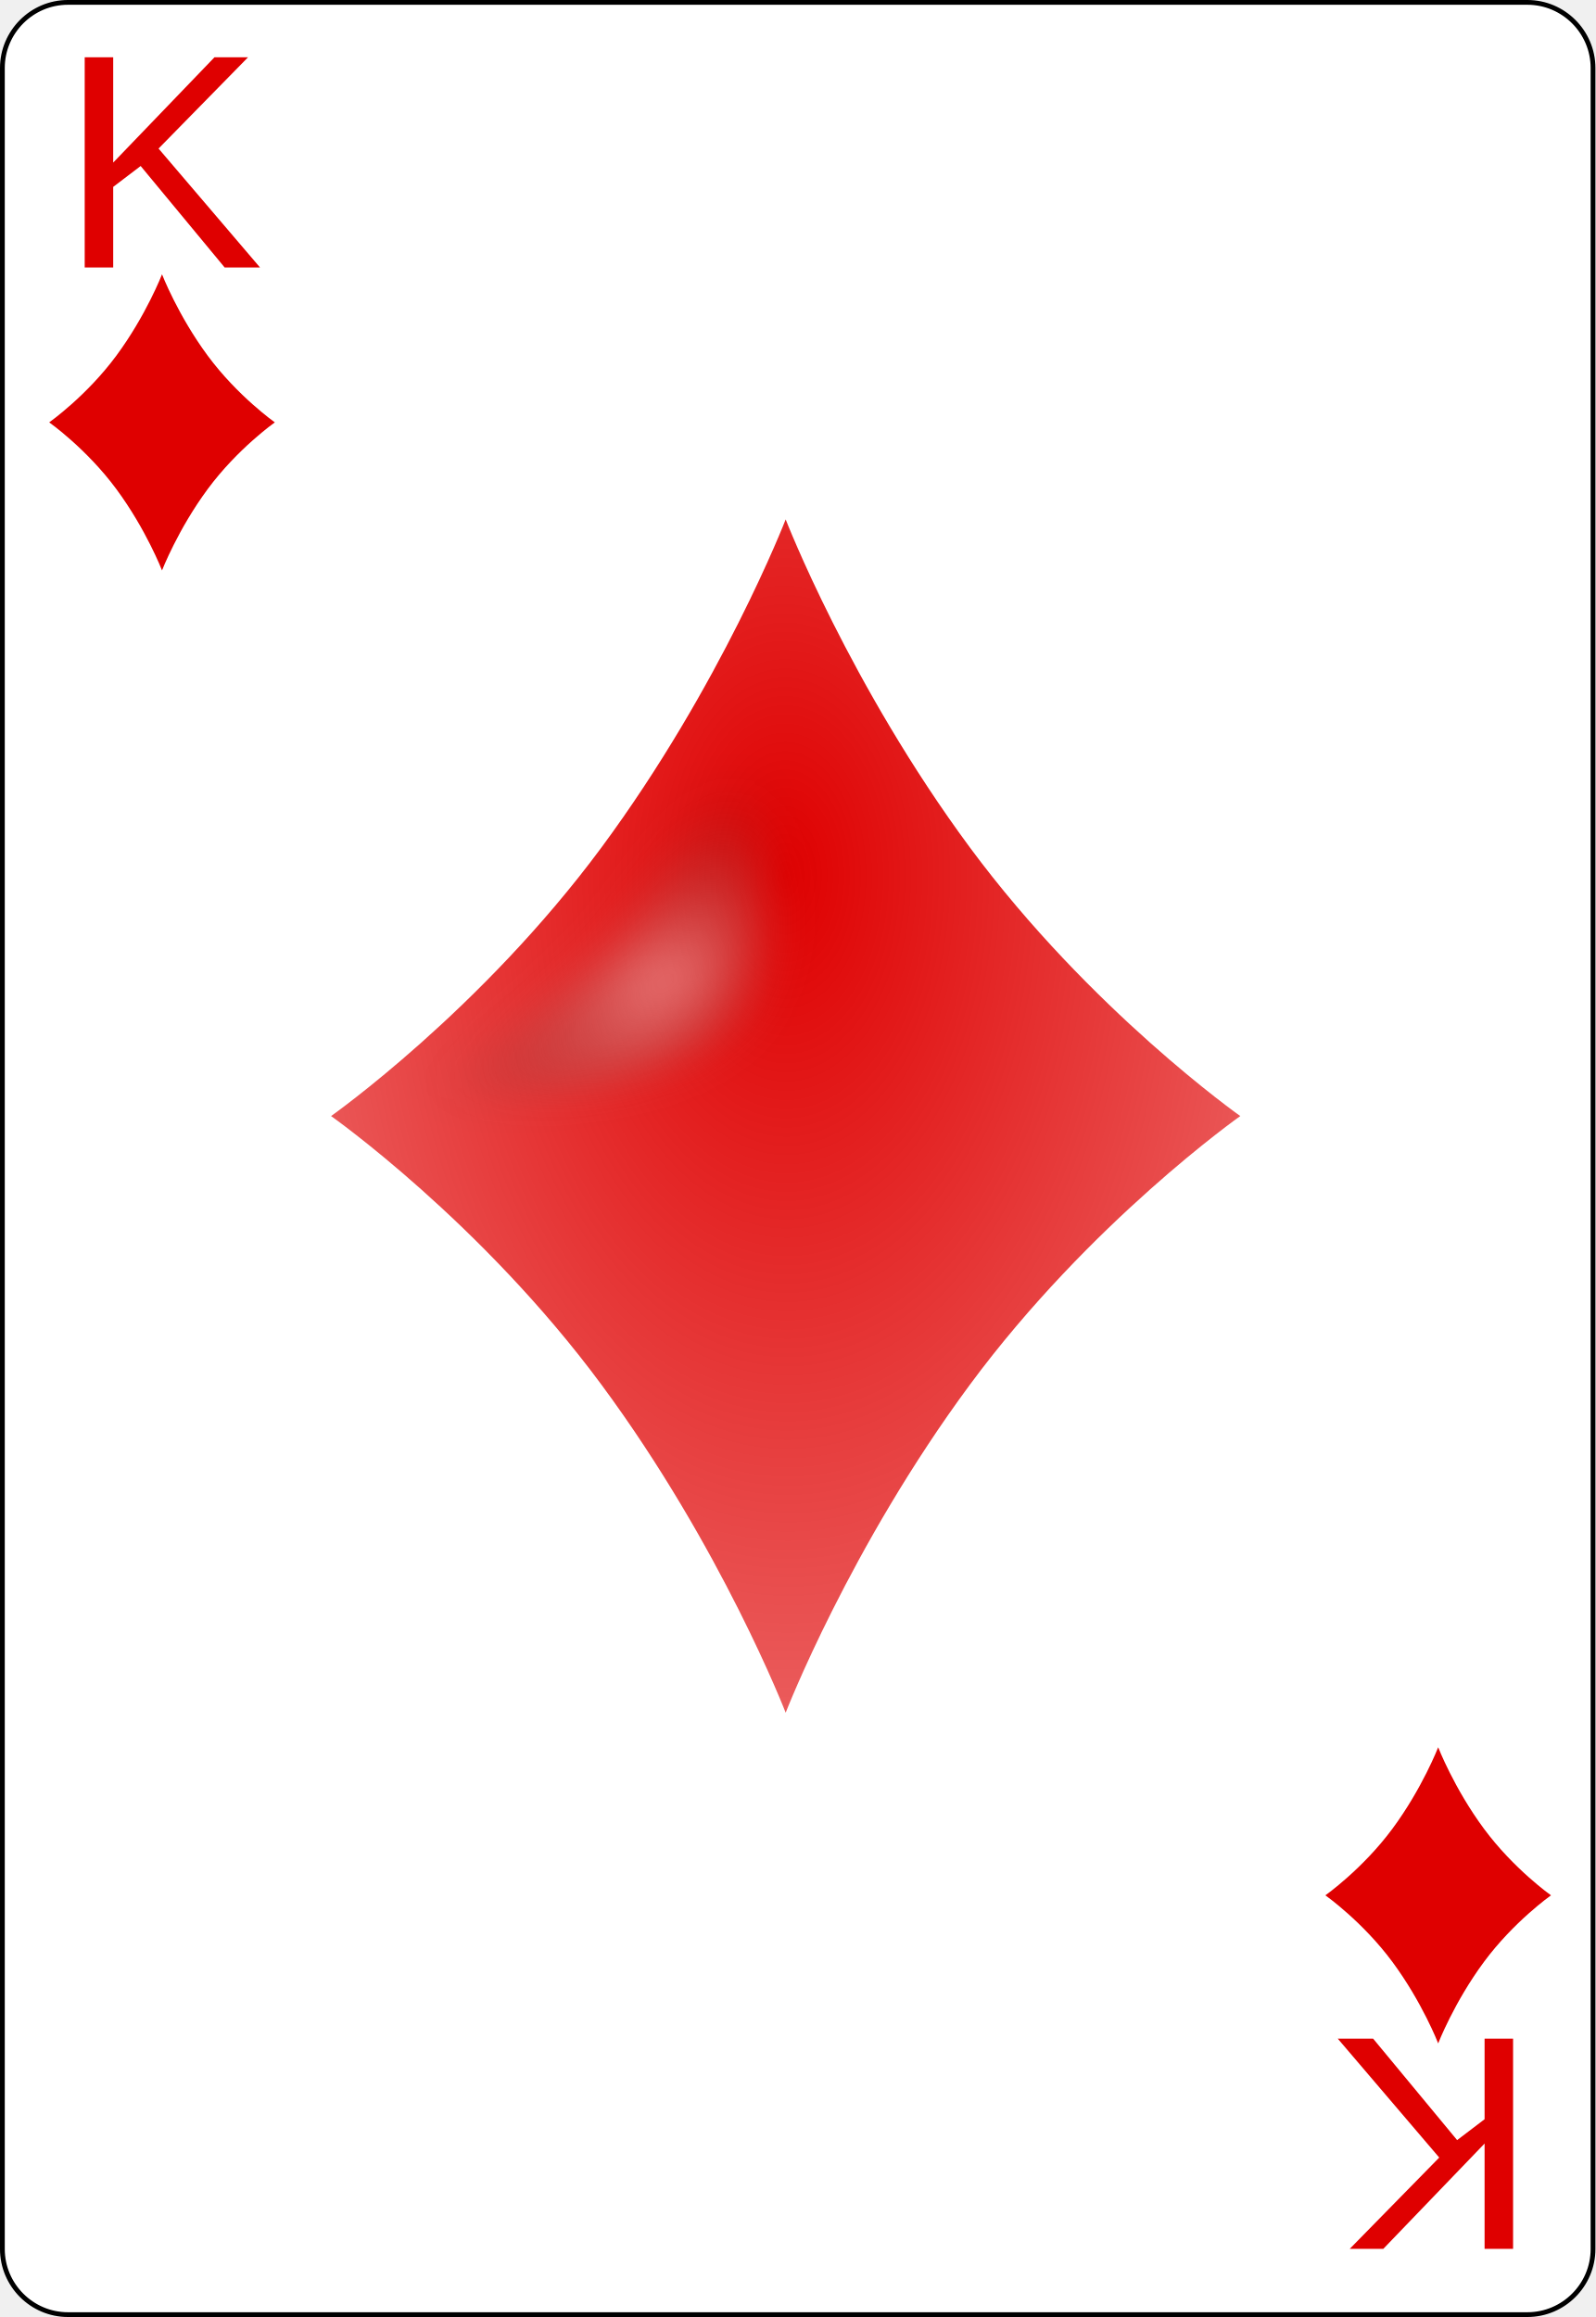
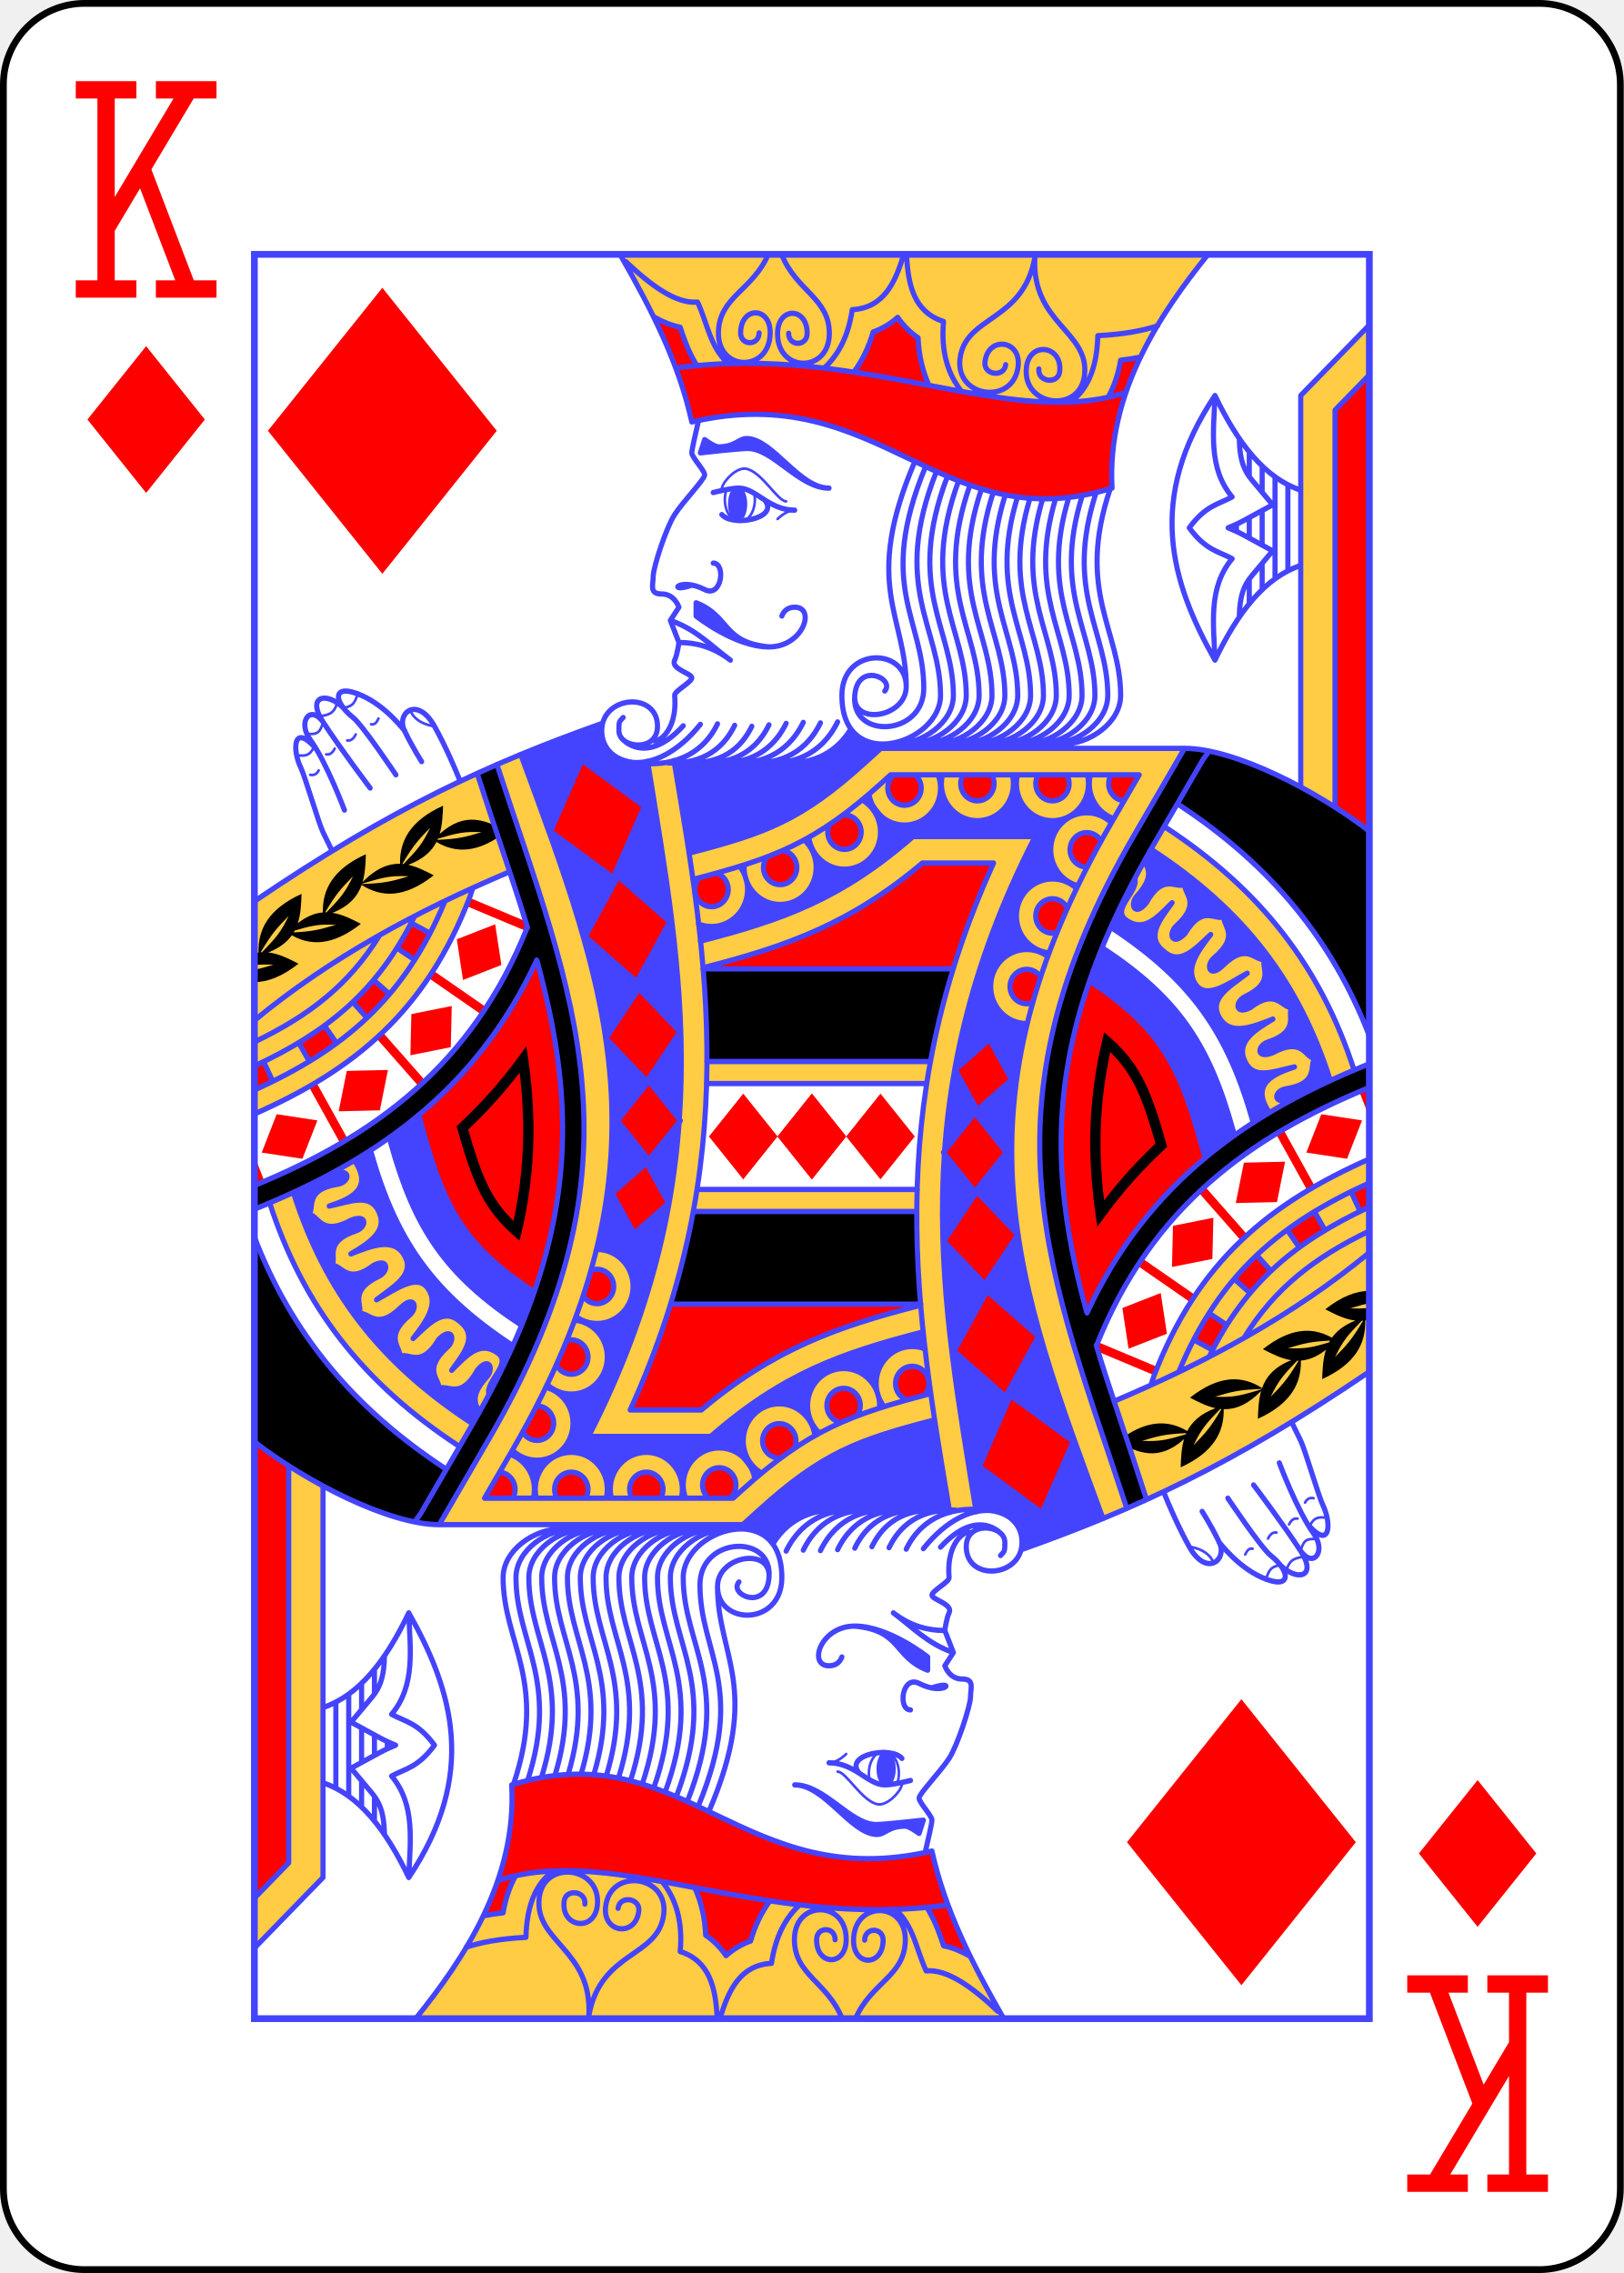
- <svg xmlns="http://www.w3.org/2000/svg" xmlns:xlink="http://www.w3.org/1999/xlink" width="167.087pt" height="242.667pt" viewBox="0 0 167.087 242.667" xml:space="preserve" id="svg2" version="1.1">
-   <defs id="defs41">
-     <radialGradient xlink:href="#linearGradient3773" id="radialGradient3781" cx="-0.158" cy="-8.835" fx="-0.158" fy="-8.835" r="8" gradientTransform="matrix(-1.584269,-0.02349808,0.03071979,-2.477574,-0.2485638,-26.71351)" gradientUnits="userSpaceOnUse" />
-     <linearGradient id="linearGradient3773">
-       <stop style="stop-color:#000000;stop-opacity:1;" offset="0" id="stop3775" />
-       <stop style="stop-color:#000000;stop-opacity:0.649;" offset="1" id="stop3777" />
-     </linearGradient>
-     <radialGradient xlink:href="#linearGradient3773" id="radialGradient3957" cx="-0.158" cy="-8.835" fx="-0.158" fy="-8.835" r="8" gradientTransform="matrix(-1.584269,-0.02349808,0.03071979,-2.477574,-0.2485638,-26.71351)" gradientUnits="userSpaceOnUse" />
-     <linearGradient id="linearGradient3959">
-       <stop style="stop-color:#000000;stop-opacity:1;" offset="0" id="stop3961" />
-       <stop style="stop-color:#000000;stop-opacity:0.649;" offset="1" id="stop3963" />
-     </linearGradient>
-     <radialGradient r="81.903" fy="509.476" fx="168.025" cy="509.476" cx="168.025" gradientTransform="matrix(1.25656,-0.7774064,0.3366382,0.5361257,-221.2021,359.2426)" gradientUnits="userSpaceOnUse" id="radialGradient3975" xlink:href="#linearGradient3784-4" />
-     <linearGradient id="linearGradient3784-4">
-       <stop style="stop-color:#ffffff;stop-opacity:0.435;" offset="0" id="stop3786-8" />
-       <stop style="stop-color:#000000;stop-opacity:0;" offset="1" id="stop3788-6" />
-     </linearGradient>
-     <radialGradient xlink:href="#linearGradient3784-4-5" id="radialGradient3929" gradientUnits="userSpaceOnUse" gradientTransform="matrix(1.25656,-0.7774064,0.3366382,0.5361257,-221.2021,359.2426)" cx="168.025" cy="509.476" fx="168.025" fy="509.476" r="81.903" />
-     <linearGradient id="linearGradient3784-4-5">
-       <stop style="stop-color:#ffffff;stop-opacity:0.489;" offset="0" id="stop3786-8-0" />
-       <stop style="stop-color:#000000;stop-opacity:0;" offset="1" id="stop3788-6-3" />
-     </linearGradient>
-     <radialGradient xlink:href="#linearGradient3784-4-1" id="radialGradient3927" gradientUnits="userSpaceOnUse" gradientTransform="matrix(1.25656,-0.7774064,0.3366382,0.5361257,-221.2021,359.2426)" cx="168.025" cy="509.476" fx="168.025" fy="509.476" r="81.903" />
-     <linearGradient id="linearGradient3784-4-1">
-       <stop style="stop-color:#ffffff;stop-opacity:0.237;" offset="0" id="stop3786-8-03" />
-       <stop style="stop-color:#000000;stop-opacity:0;" offset="1" id="stop3788-6-6" />
-     </linearGradient>
-     <linearGradient id="linearGradient3768">
-       <stop style="stop-color:#df0000;stop-opacity:1;" offset="0" id="stop3770" />
-       <stop style="stop-color:#df0000;stop-opacity:0.672;" offset="1" id="stop3772" />
-     </linearGradient>
-     <linearGradient id="linearGradient3784-4-6">
-       <stop style="stop-color:#ffffff;stop-opacity:0.313;" offset="0" id="stop3786-8-8" />
-       <stop style="stop-color:#000000;stop-opacity:0;" offset="1" id="stop3788-6-8" />
-     </linearGradient>
-     <radialGradient r="81.903" fy="492.632" fx="159.354" cy="492.632" cx="159.354" gradientTransform="matrix(1.089478,-0.715138,0.4464527,0.6562658,-244.9333,290.9185)" gradientUnits="userSpaceOnUse" id="radialGradient4013-8" xlink:href="#linearGradient3784-4-2" />
-     <linearGradient id="linearGradient3784-4-2">
-       <stop style="stop-color:#ffffff;stop-opacity:0.29;" offset="0" id="stop3786-8-1" />
-       <stop style="stop-color:#000000;stop-opacity:0;" offset="1" id="stop3788-6-5" />
-     </linearGradient>
-     <linearGradient id="linearGradient2984">
-       <stop style="stop-color:#df0000;stop-opacity:1;" offset="0" id="stop2986" />
-       <stop style="stop-color:#df0000;stop-opacity:0.641;" offset="1" id="stop2988" />
-     </linearGradient>
-     <linearGradient id="linearGradient3784-4-4">
-       <stop style="stop-color:#ffffff;stop-opacity:0.435;" offset="0" id="stop3786-8-8-2" />
-       <stop style="stop-color:#000000;stop-opacity:0;" offset="1" id="stop3788-6-1" />
-     </linearGradient>
-     <filter color-interpolation-filters="sRGB" id="filter3834-6-0" x="-0.139" width="1.279" y="-0.162" height="1.325">
-       <feGaussianBlur stdDeviation="9.511" id="feGaussianBlur3836-6-6" />
-     </filter>
-     <radialGradient r="81.903" fy="511.223" fx="171.487" cy="511.223" cx="171.487" gradientTransform="matrix(1.152989,-0.6739155,0.3948202,0.6754904,-233.6326,270.4008)" gradientUnits="userSpaceOnUse" id="radialGradient3100" xlink:href="#linearGradient3784-4-4" />
-     <radialGradient xlink:href="#linearGradient2984" id="radialGradient3137" gradientUnits="userSpaceOnUse" gradientTransform="matrix(-1.122416,0.00551393,-0.00908973,-1.85031,-0.0293938,-10.2277)" cx="1.6632675e-13" cy="-3.234" fx="1.6632675e-13" fy="-3.234" r="8" />
+ <svg xmlns="http://www.w3.org/2000/svg" xmlns:xlink="http://www.w3.org/1999/xlink" class="card" face="KD" height="3.5in" preserveAspectRatio="none" viewBox="-120 -168 240 336" width="2.5in">
+   <defs>
+     <rect id="XDK" width="164.8" height="260.8" x="-82.4" y="-130.4" />
  </defs>
-   <g id="Layer_x0020_1" style="fill-rule:nonzero;clip-rule:nonzero;stroke:#000000;stroke-miterlimit:4;">
-     <path style="fill:#FFFFFF;stroke-width:0.5;" d="M166.837,235.548c0,3.777-3.087,6.869-6.871,6.869H7.111c-3.775,0-6.861-3.092-6.861-6.869V7.12C0.25,3.343,3.336,0.25,7.111,0.25h152.855    c3.784,0,6.871,3.093,6.871,6.87v228.428z" id="path5" />
-     <g style="stroke:none;" id="g7">
-       <g id="g9">
- 				
- 			</g>
-     </g>
-     <g id="g15">
- 			
- 		</g>
-     <g id="g19">
- 			
- 		</g>
-     <g style="stroke:none;" id="g23">
-       <g id="g25">
- 				
- 			</g>
-     </g>
-     <g style="stroke:none;" id="g31">
-       <g id="g33">
- 				
- 			</g>
-     </g>
+   <symbol id="VDK" viewBox="-500 -500 1000 1000" preserveAspectRatio="xMinYMid">
+     <path d="M-285 -460L-85 -460M-185 -460L-185 460M-285 460L-85 460M85 -460L285 -460M185 -440L-170 155M85 460L285 460M185 440L-10 -70" stroke="red" stroke-width="80" stroke-linecap="square" stroke-miterlimit="1.5" fill="none" />
+   </symbol>
+   <symbol id="SDK" viewBox="-600 -600 1200 1200" preserveAspectRatio="xMinYMid">
+     <path d="M-400 0L0 -500L400 0L 0 500Z" fill="red" />
+   </symbol>
+   <symbol id="DK1" preserveAspectRatio="none" viewBox="0 0 1300 2000">
+     <path fill="#FC4" d="M426.281 0C462.753 61.814 494.762 122.794 510 190C730 140 800 325 1000 265C993.852 157.302 1056.115 67.163 1111.957 0L426.281 0zM1300 80L1220 160L1220.459 604.092C1249.616 619.405 1277.339 636.87 1300 653.92L1300 80zM730.424 560L711.994 576.26C637.633 641.872 596.151 656.183 507.322 678.652L525.766 808.059C620.591 784.352 694.855 758.784 778.836 690L861.842 690C825.058 768.647 801.824 843.335 788.264 915L527.684 915L527.262 940L783.893 940C755.889 1115.123 784.125 1272.482 810.773 1426.045C859.06 1422.486 905.718 1420.394 895 1470L1017.098 1421.322C928.022 1156.018 838.469 972.117 1025.811 658.32L1084.508 560L730.424 560zM1060.797 648.537L1045.469 674.303C1154.293 743.282 1218.094 824.787 1254.559 936.648L1282.223 924.801C1243.415 808.107 1173.893 720.307 1060.797 648.537zM1037.564 687.869L1026.492 707.762C1031.065 722.383 998.379 742.58 1016.791 754.936C1037.271 768.678 1052.094 752.419 1070 735C1055.095 755.047 1039.303 773.701 1060 790C1079.435 806.731 1096.52 787.804 1114.984 770.979C1099.434 790.529 1085.001 810 1097.391 827.459C1110.182 845.483 1135.532 826.57 1157.619 814.9C1137.67 829.937 1112.338 843.187 1125 865C1137.547 886.614 1164.189 875.789 1187.537 866.906C1165.901 879.392 1144.168 892.816 1155 915C1165.372 936.24 1188.238 926.174 1212.703 921.125C1188.777 928.814 1160.539 940.214 1183.4 972.797L1206.514 958.699C1185.799 963.272 1189.656 947.938 1202.85 945.916C1242.696 939.809 1229.187 918.413 1236.744 911.572C1224.989 911.173 1223.106 886.243 1187.416 904.984C1167.695 912.8 1169.057 897.048 1181.76 892.949C1220.123 880.57 1203.378 861.6 1209.748 853.643C1198.079 855.121 1192.248 830.812 1161.076 853.855C1143.534 862.877 1142.962 847.075 1155.068 841.455C1191.632 824.481 1172.693 807.7 1178.043 799.023C1166.642 801.917 1157.884 778.501 1128.834 806.449C1113.353 820.952 1108.845 805.797 1119.16 797.326C1150.312 771.742 1127.776 760.236 1130.785 750.496C1120.471 756.151 1106.131 735.671 1085 770C1070 785 1065 770 1075.033 761.197C1105.334 734.61 1082.434 723.844 1085.123 714.012C1074.999 720 1060 700 1040 735C1026.534 751.391 1020.096 736.951 1029.223 727.211C1049.037 706.066 1042.287 695.737 1037.564 687.869zM1300 1025.496C1184.082 1075.415 1100.133 1141.132 1048.707 1271.768L1045.547 1281.617C1031.376 1287.987 1016.888 1294.146 1002.258 1299.965C1014.443 1335.68 1027.685 1373.443 1040.189 1411.057C1119.216 1376.547 1200.51 1332.304 1300 1266.605L1300 1025.496z" />
+   </symbol>
+   <symbol id="DK2" preserveAspectRatio="none" viewBox="0 0 1300 2000">
+     <path fill="red" d="M750.061,71.416c-8.09,7.058 -17.813,12.834 -28.66,16.604 -5.08,17.498 -12.873,32.766 -23.09,45.496 -57.344,-8.466 -118.21,-13.386 -182.865,-7.311 -0.234,-1.283 -1.036,-2.56 -1.799,-3.844C504.886,107.618 500.418,94.124 496.434,82.621 485.874,80.534 475.965,76.498 466.756,72.613 485.609,111.419 500.836,149.583 510,190c220,-50 290,135 490,75 -3.103,-54.365 11.226,-104.257 33.283,-148.727 -7.295,1.614 -15.012,2.782 -23.283,3.727 -2.746,15.659 -7.591,29.77 -15.182,42.076 -62.438,13.153 -131.213,0.635 -208.168,-13.49 -7.44,-15.904 -12.004,-34.04 -12.789,-53.951C764.249,88.286 756.208,80.269 750.061,71.416ZM1300,136.57l-40,39.998 1.262,450.93c14.241,8.907 27.212,17.772 38.738,26.432zm-186.938,426.562 -7.09,9.682 -58.697,98.32zm-88.004,26.094c-8.764,0.254 -24.385,4.427 -26.291,0.762C996.957,593.014 996,596.474 996,600c0,10.221 7.893,18.709 18.088,19.449 -2.566,-4.934 19.251,-23.801 16.686,-28.734 -0.635,-1.222 -2.794,-1.573 -5.715,-1.488zm-279.504,0.762C741.086,593.693 738.5,599.195 738.5,605c0,10.77 8.73,19.5 19.5,19.5 10.77,0 19.5,-8.73 19.5,-19.5 0,-5.801 -2.583,-11.301 -7.047,-15.006zm80.713,0C824.457,593.014 823.5,596.474 823.5,600c0,10.77 8.73,19.5 19.5,19.5 10.77,0 19.5,-8.73 19.5,-19.5 0,-3.526 -0.956,-6.986 -2.766,-10.012zm87.5,0C911.957,593.014 911,596.474 911,600c0,10.77 8.73,19.5 19.5,19.5 10.77,0 19.5,-8.73 19.5,-19.5 0,-3.526 -0.956,-6.986 -2.766,-10.012zM688,635.5c-0.658,0 -1.316,0.033 -1.971,0.1l-15.439,10.615C669.215,648.939 668.5,651.949 668.5,655c0,10.77 8.73,19.5 19.5,19.5 10.77,0 19.5,-8.73 19.5,-19.5 0,-10.77 -8.73,-19.5 -19.5,-19.5zm282.5,20c-10.77,0 -19.5,8.73 -19.5,19.5 0,10.77 8.73,19.5 19.5,19.5 0.219,0 0.437,-0.005 0.656,-0.012l16.129,-29.414C983.776,659.14 977.394,655.5 970.5,655.5Zm-354.578,20.221 -18.264,7.242C594.964,686.397 593.5,690.635 593.5,695c0,10.77 8.73,19.5 19.5,19.5 10.77,0 19.5,-8.73 19.5,-19.5 0,-9.641 -7.046,-17.834 -16.578,-19.279zM778.836,690c-83.981,68.784 -158.246,94.352 -254.416,119.029l290.469,0.773C827.249,770.72 842.715,730.895 861.842,690ZM538.791,701.379 518.842,706.592C515.412,710.214 513.5,715.012 513.5,720c0,10.77 8.73,19.5 19.5,19.5 10.77,0 19.5,-8.73 19.5,-19.5 0,-8.539 -5.555,-16.085 -13.709,-18.621zM930.5,730.5c-10.77,0 -19.5,8.73 -19.5,19.5 0,10.77 8.73,19.5 19.5,19.5 1.852,0 3.695,-0.264 5.473,-0.783l12.021,-27.332C944.712,734.721 937.928,730.5 930.5,730.5Zm-30,80c-10.77,0 -19.5,8.73 -19.5,19.5 0,10.77 8.73,19.5 19.5,19.5 2.473,0 4.924,-0.471 7.221,-1.387l9.057,-28.85C913.169,813.793 907.054,810.5 900.5,810.5Zm73.379,13.072c-30.287,84.62 -37.401,159.34 -31.172,232.307 4.045,47.383 14.005,94.266 27.809,143.32 35.467,-73.406 82.796,-130.262 138.201,-174.976l-6.213,-20.652c-25.453,-89.086 -50.378,-129.386 -128.625,-179.998zm323.728,121.934 -9.275,3.736 11.668,28.965v-26.762zm-97.826,46.551 -8.687,4.953 36.732,64.4 8.685,-4.955zM1300,1054.014l-21.389,8.584 10.578,22.262 10.81,-4.838zm-191.68,2.728 -7.414,6.711 49.477,54.662 7.414,-6.709zm127.693,28.525 -31.816,20.629 14.1,19.811 30.053,-19.373zm-67.186,49.303 -26.365,26.895 18.51,16.033 24.316,-25.082zm-133.647,3.555 -5.588,8.293 61.828,41.656 5.588,-8.293zm77.92,62.129 -17.738,30.244 21.824,11.578 16.645,-28.375zm-129.352,32.91 -3.77,9.262 69.168,28.16 3.772,-9.262z" />
+   </symbol>
+   <symbol id="DK3" preserveAspectRatio="none" viewBox="0 0 1300 2000">
+     <path fill="#44F" d="M600,445c-40,0 -85,-35 -85,-35v-15c40,15 30,45 85,50M525,210l-5,15c0,0 45,-5 55,-5 30,0 60,45 95,45 -35,0 -65,-55 -95.29,-56.161 -9.993,-0.383 -13.614,9.419 -33.614,9.419C536.382,218.258 525,210 525,210ZM574.667,283.061a11.249,20.385 0 0 1 -11.249,20.385 11.249,20.385 0 0 1 -11.249,-20.385 11.249,20.385 0 0 1 11.249,-20.385 11.249,20.385 0 0 1 11.249,20.385zM489.009,572.698l133.641,3.825c19.965,0.522 52.342,-5.558 72.988,-38.356 8.822,11.653 21.897,16.73 35.872,16.969l-1.087,4.864 -18.43,16.26c-74.361,65.612 -115.843,79.924 -204.951,102.132 -5.836,-35.709 -11.98,-70.798 -18.034,-105.693zM800,605c0,23.196 -18.804,42 -42,42 -29.839,0.637 -35.202,-40.062 -49.393,-28.596C721.821,625.845 730,639.832 730,655c0,23.196 -18.804,42 -42,42 -20.928,0 -38.655,-15.406 -41.584,-36.119 -1.783,0.981 -3.565,1.936 -5.35,2.877C649.933,671.723 655,683.08 655,695c0,23.196 -18.804,42 -42,42 -17.875,0 -33.131,-11.171 -39.195,-26.908C574.588,713.315 575,716.639 575,720c0,23.196 -18.804,42 -42,42 -5.157,0 -10.269,-0.949 -15.082,-2.801l2.217,19.344C616.397,754.406 684.392,730.935 767.926,660h142.395c-156.787,297.276 -107.906,528.857 -68.797,765.254 30.599,0.378 51.772,10.196 52.529,40.46l95.313,-32.769C915.034,1236.375 850.349,1074.787 901.131,871.994 900.92,871.997 900.71,872 900.5,872c-23.196,0 -42,-18.804 -42,-42 0,-23.196 18.804,-42 42,-42 8.804,0 17.383,2.768 24.527,7.908 0.513,-1.363 1.03,-2.727 1.553,-4.094C905.003,789.792 888.5,771.681 888.5,750c0,-23.196 18.804,-42 42,-42 10.39,0 20.407,3.853 28.121,10.809 0.51,-1.034 1.019,-2.069 1.535,-3.105C941.543,710.973 928.5,694.217 928.5,675c0,-23.196 18.804,-42 42,-42 10.667,0 20.933,4.058 28.717,11.352 0.28,-0.471 0.553,-0.939 0.834,-1.41l1.902,-3.186C984.939,633.958 973.5,617.975 973.5,600c0,-3.37 0.407,-6.727 1.209,-10h-3.418c0.802,3.273 1.209,6.63 1.209,10 0,23.196 -18.804,42 -42,42 -23.196,0 -42,-18.804 -42,-42 0,-3.37 0.407,-6.727 1.209,-10h-5.918c0.802,3.273 1.209,6.63 1.209,10 0,23.196 -18.804,42 -42,42 -23.196,0 -42,-18.804 -42,-42 0,-3.37 0.407,-6.727 1.209,-10 -9.2,-1.207 -2.261,7.468 -2.209,15zm175.104,-15 55.566,1.654 0.988,-1.654zM998.735,762.9c94.583,60.402 136.897,120.761 165.899,221.531L1183.4,972.797c-22.862,-32.583 5.376,-43.982 29.302,-51.671 -24.465,5.049 -47.331,15.115 -57.702,-6.126 -10.832,-22.184 10.9,-35.609 32.536,-48.095 -23.348,8.883 -49.99,19.709 -62.536,-1.905 -12.662,-21.813 12.67,-35.063 32.619,-50.099 -22.087,11.67 -47.437,30.582 -60.229,12.558C1085,810 1099.433,790.529 1114.984,770.979 1096.52,787.805 1079.435,806.731 1060,790c-20.697,-16.299 -4.905,-34.953 10,-55 -17.905,17.419 -32.729,33.679 -53.208,19.936 -18.412,-12.355 14.274,-32.553 9.701,-47.174m228.066,228.887C1218.094,824.788 1154.292,743.281 1045.468,674.302l-7.904,13.568c4.723,7.868 11.471,18.196 -8.343,39.341 -9.126,9.74 -2.687,24.18 10.778,7.789 20,-35 35,-15 45.124,-20.988 -2.689,9.832 20.209,20.598 -10.091,47.185C1065,770 1070,785 1085,770c21.131,-34.329 35.471,-13.85 45.785,-19.505 -3.009,9.739 19.527,21.246 -11.625,46.831 -10.315,8.471 -5.807,23.626 9.675,9.124 29.05,-27.948 37.808,-4.532 49.209,-7.426 -5.35,8.677 13.588,25.457 -22.975,42.431 -12.106,5.62 -11.535,21.421 6.008,12.4 31.172,-23.044 37.003,1.267 48.672,-0.212 -6.37,7.958 10.376,26.927 -27.988,39.306 -12.702,4.099 -14.066,19.851 5.655,12.036 35.69,-18.741 37.573,6.188 49.328,6.588 -7.557,6.841 5.952,28.236 -33.894,34.343 -13.193,2.022 -17.049,17.356 3.665,12.783zM1142.756,998.852l-1.791,-6.27C1113.331,895.862 1077.631,843.008 988.568,785.964l-14.645,37.859c78.203,50.361 103.128,90.662 128.581,179.747l5.989,20.963" />
+   </symbol>
+   <symbol id="DK4" preserveAspectRatio="none" viewBox="0 0 1300 2000">
+     <path fill="black" d="M1084.508,560l-58.697,98.32c-187.341,313.797 -97.789,497.698 -8.713,763.002l23.092,-10.266 -57.762,-175.512C1046.875,1079.487 1161.668,999.68 1300,944.443V917.615C1161.979,971.411 1041.672,1050.455 970.828,1200.002l0.795,2.709 -1.42,-4.314c-13.491,-48.251 -23.451,-95.135 -27.496,-142.518 -9.688,-113.478 12.898,-231.197 104.568,-384.744l58.697,-98.32 -29.781,49.916C1184.687,691.728 1257.135,777.351 1300,886.016V653.916C1247.887,614.69 1169.327,573.443 1112.02,562.904l-0.064,0.107zM220,625c-38.243,16.869 -50.73,39.82 -50.184,65.85 -13.29,-0.348 -27.534,4.811 -43.621,20.596C129.141,701.541 129.613,690.786 130,680 91.688,696.899 79.224,719.903 79.818,745.99 70.668,746.731 61.03,750.275 50.633,758.205 54.076,747.821 54.59,736.429 55,725 16.463,741.999 4.078,765.174 4.83,791.451 3.236,791.66 1.626,791.963 0,792.354v13.449C6.455,804.98 13.029,804.849 22.26,805.217 13.211,807.838 6.837,809.679 0,811.016v13.971c15.197,7.2e-4 32.097,-6.118 51.395,-20.848 -11.463,-5.788 -22.95,-11.437 -35.184,-12.781 13.191,-5.09 21.793,-11.762 27.439,-19.451 22.217,12.236 47.947,11.85 80.484,-12.984 -10.803,-5.455 -21.628,-10.784 -33.078,-12.506 19.825,-7.612 29.328,-18.781 34.014,-31.607 23.029,14.305 49.765,15.292 84.064,-10.887 -9.735,-4.916 -19.487,-9.734 -29.699,-11.9 17.505,-6.371 27.302,-15.398 32.848,-25.889 22.528,13.014 48.645,13.135 81.852,-12.211 -23.778,-12.007 -47.654,-23.447 -78.109,3.057C219.116,646.927 219.606,635.981 220,625Zm-15,25c-9.295,18.589 -14.428,24.37 -31.143,41.131 -0.468,-0.051 -0.936,-0.103 -1.406,-0.141C185.522,669.587 190.885,664.115 205,650Zm52.279,4.807c2.377,0.016 4.928,0.082 7.721,0.193 -19.154,5.548 -26.54,7.606 -51.529,8.73 0.201,-0.437 0.382,-0.881 0.57,-1.322 19.619,-5.653 27.964,-7.704 43.238,-7.602zm-85,50c2.377,0.016 4.928,0.082 7.721,0.193 -19.935,5.775 -27.006,7.775 -54.58,8.869 0.053,-0.152 0.095,-0.308 0.146,-0.461 22.238,-6.438 30.551,-8.71 46.713,-8.602zM115,705c-9.241,18.483 -14.365,24.3 -30.852,40.84 -0.535,-0.007 -1.073,-8e-5 -1.611,0.012C95.545,724.565 100.916,719.084 115,705ZM40,750C30.713,768.575 25.582,774.362 8.898,791.092 8.378,791.113 7.854,791.152 7.33,791.191 20.491,769.62 25.841,764.159 40,750Zm47.279,9.807c2.377,0.016 4.928,0.082 7.721,0.193 -18.542,5.371 -26.021,7.474 -49.139,8.623 0.419,-0.687 0.814,-1.383 1.193,-2.084 17.576,-5.021 25.721,-6.83 40.225,-6.732zM523.076,810 527.684,915H788.328L814.875,810Zm467.709,71.871 -2.305,9.463c-13.936,57.217 -16.337,109.636 -11.896,161.652 0.997,11.684 2.414,23.387 4.166,35.131l2.119,14.211 8.615,-11.498c21.298,-28.422 44.77,-53.825 69.992,-76.621l2.783,-2.516 -1.043,-3.606c-17.22,-59.464 -30.254,-90.3 -65.016,-119.902zm7.127,22.383c26.414,25.135 37.62,51.977 52.734,103.687 -21.305,19.517 -41.323,40.983 -59.904,64.463 -0.855,-6.832 -1.621,-13.647 -2.201,-20.438 -4.087,-47.877 -2.144,-95.767 9.371,-147.713z" />
+   </symbol>
+   <symbol id="DK5" preserveAspectRatio="none" viewBox="0 0 1300 2000">
+     <path stroke="#44F" stroke-linecap="round" stroke-linejoin="round" stroke-width="6" fill="none" d="M1205,261.182v97.637M1190,252.129V367.871M1175,350.311v29.996M1175,290.406l-10e-5,39.187M1175,239.693v29.996M1160,368.373v27.984M1160,298.355l10e-5,23.289M1160,223.643v27.984M1145,305.873v8.254M520.134,778.543C616.396,754.406 684.392,730.935 767.926,660h142.395c-156.787,297.276 -107.906,528.857 -68.797,765.254M525.766,808.059C620.591,784.352 694.855,758.784 778.836,690h83.006c-131.846,281.901 -89.778,512.978 -51.069,736.045M989.366,1432.945C889.254,1168.199 806.638,966.909 1000.051,642.941L1031.658,590H741.766l-9.922,8.756C653.494,667.888 603.995,685.13 511.713,708.48M1017.097,1421.323C928.021,1156.019 838.469,972.117 1025.811,658.32L1084.508,560H730.424l-18.43,16.26c-74.361,65.612 -115.843,79.924 -204.671,102.393M426.291,0.007C462.762,61.82 494.762,122.796 510,190 730,140 800,325 1000,265 993.852,157.297 1056.123,67.145 1111.966,-0.018M614.759,0.032C631.487,41.41 670.706,49.677 670.34,90.06c-0.408,44.997 -60.979,44.224 -60.335,-0.77 0.435,-30.41 34.906,-29.556 34.477,0.44 -0.215,14.998 -21.763,14.723 -21.548,-0.275M599.096,0.044C581.146,40.794 541.84,48.101 541.051,88.41c-0.88,44.991 59.691,45.764 60.335,0.77 0.435,-30.41 -34.048,-30.436 -34.477,-0.44 -0.215,14.998 21.333,15.273 21.548,0.275M910,3.41c-3.958,75.052 63.504,83.571 57.94,133.177 -5.014,44.699 -73.043,36.172 -67.764,-8.495 3.568,-30.189 42.241,-24.924 38.722,4.854 -1.76,14.889 -25.961,11.855 -24.201,-3.034M910,3.41C896.361,77.248 828.885,68.851 822.732,118.383c-5.544,44.633 62.485,53.162 67.764,8.495 3.568,-30.189 -35.203,-34.632 -38.722,-4.854 -1.76,14.889 22.442,17.923 24.201,3.034M491.884,128.804C710,100 880,200 1015.604,156.595M995.411,161.923C1002.408,149.77 1007.254,135.659 1010,120c8.271,-0.945 15.987,-2.113 23.204,-3.475M951.488,167.374c19.219,-13.488 30.892,-37.153 31.903,-75.195 30.425,-1.548 52.501,-5.644 69.805,-11.195M466.519,71.255c9.446,5.241 19.354,9.279 29.914,11.366 3.985,11.503 8.452,24.997 17.213,39.74 0.763,1.283 1.566,2.56 2.409,3.829M552.628,123.893C531.219,105.072 528.495,78.759 516.729,54.105 491.699,56.297 462.178,35.159 433.183,8.316M698.804,133.696c9.723,-12.91 17.517,-28.178 22.597,-45.676 10.847,-3.769 20.57,-9.546 28.66,-16.604 6.148,8.853 14.187,16.87 23.799,23.219 0.785,19.912 5.349,38.047 12.742,53.992M757.092,0.052C747.112,32.943 733.174,60.761 697.089,62.687 692.459,93.201 680.697,114.38 664.045,129.146M824.538,155.374C808.692,135.989 800.327,110.644 803.527,76.109 768.856,65.234 762.116,34.589 760.381,0.043M0.128,733.28C160.872,627.138 273.947,577.151 405.892,531.565M1084.508,560c58.556,0 155.048,48.393 215.606,93.996M1060.798,648.537c113.096,71.77 182.617,159.57 221.424,276.264M1045.468,674.302c108.824,68.979 172.626,150.486 209.091,262.347M1300.071,886.19C1257.215,777.442 1184.743,691.771 1076.171,622.798M998.735,762.9c94.583,60.402 136.897,120.761 165.899,221.531M988.568,785.964c89.063,57.044 124.762,109.898 152.397,206.618l1.791,6.27M973.923,823.823c78.203,50.361 103.128,90.662 128.581,179.747l5.989,20.963M1045.369,1281.592l3.338,-9.824c51.421,-130.622 135.35,-196.342 251.249,-246.259M1154.091,1227.949c35.812,-56.212 81.928,-90.805 145.814,-120.773M1113.379,1249.43c42.764,-84.642 101.834,-131.066 186.517,-169.544M1077.871,1266.58c47.687,-111.379 119.453,-168.575 222.006,-213.896M970.828,1200.002C1041.668,1050.464 1161.946,971.391 1299.957,917.595M981.741,1237.189C1046.058,1080.041 1161.175,999.873 1299.994,944.443M1002.278,1300.143c108.097,-44.364 209.475,-97.716 297.742,-168.601M970.203,1198.396c-13.491,-48.251 -23.451,-95.134 -27.496,-142.517 -9.688,-113.478 12.898,-231.197 104.568,-384.744l58.697,-98.32 7.089,-9.682M1039.892,1410.606c-19.667,-59.873 -42.017,-121.299 -58.398,-173.96M523.076,810 814.875,810M527.684,915 788.328,915M527.262,940 783.957,940M1113.101,1200.255l20.73,13.447M1142.463,1161.465l18.51,16.033M1168.828,1134.571l16.461,17.846M1204.197,1105.897l14.1,19.81M1236.013,1085.268l12.336,21.066M1278.611,1062.598l10.579,22.262M1095.363,1230.498l21.824,11.578M1220,603.865V160l80,-80M1260,626.748V176.568l39.999,-39.999M1219.982,352.664C1178.5,366.005 1146.587,405.675 1120,460c-1.436,-40.363 -8.306,-82.087 20,-115 -16.063,-8.511 -30.68,-9.463 -50,-35 19.32,-25.537 33.937,-26.489 50,-35 -28.306,-32.913 -21.436,-74.637 -20,-115 26.587,54.325 58.5,93.995 99.982,107.336M1148.301,411.435c0.056,-3.197 0.194,-6.275 0.441,-9.224 1.32,-15.756 4.72,-26.855 14.004,-37.65l24.494,-28.482 -33.195,-17.588c-8.638,-4.577 -14.026,-6.531 -18.703,-8.49 4.677,-1.959 10.065,-3.914 18.703,-8.49l33.195,-17.588 -24.494,-28.482c-9.284,-10.795 -12.684,-21.895 -14.004,-37.65 -0.247,-2.949 -0.385,-6.027 -0.441,-9.224M1120,160c-80.254,116.73 -51.745,210.787 0,300M708.559,618.376A42,42 0 0 1 730,655v0a42,42 0 0 1 -42,42 42,42 0 0 1 -41.598,-36.205M686.029,635.6A19.5,19.5 0 0 1 688,635.5 19.5,19.5 0 0 1 707.5,655 19.5,19.5 0 0 1 688,674.5 19.5,19.5 0 0 1 668.5,655a19.5,19.5 0 0 1 2.091,-8.784M797.229,589.997A42,42 0 0 1 800,605 42,42 0 0 1 758,647 42,42 0 0 1 716.564,611.857M770.453,589.995A19.5,19.5 0 0 1 777.5,605 19.5,19.5 0 0 1 758,624.5 19.5,19.5 0 0 1 738.5,605a19.5,19.5 0 0 1 7.055,-15.012M883.79,589.99A42,42 0 0 1 885,600a42,42 0 0 1 -42,42 42,42 0 0 1 -42,-42 42,42 0 0 1 1.211,-10.012M859.734,589.989A19.5,19.5 0 0 1 862.5,600 19.5,19.5 0 0 1 843,619.5 19.5,19.5 0 0 1 823.5,600a19.5,19.5 0 0 1 2.767,-10.012M971.29,589.99A42,42 0 0 1 972.5,600a42,42 0 0 1 -42,42 42,42 0 0 1 -42,-42 42,42 0 0 1 1.211,-10.012M947.234,589.989A19.5,19.5 0 0 1 950,600 19.5,19.5 0 0 1 930.5,619.5 19.5,19.5 0 0 1 911,600a19.5,19.5 0 0 1 2.767,-10.012M1001.961,639.758A42,42 0 0 1 973.5,600a42,42 0 0 1 1.211,-10.012M1014.087,619.449A19.5,19.5 0 0 1 996,600a19.5,19.5 0 0 1 2.767,-10.012M960.294,715.741A42,42 0 0 1 928.5,675a42,42 0 0 1 42,-42 42,42 0 0 1 28.739,11.372M971.157,694.489A19.5,19.5 0 0 1 970.5,694.5 19.5,19.5 0 0 1 951,675a19.5,19.5 0 0 1 19.5,-19.5 19.5,19.5 0 0 1 16.785,9.575M926.665,791.825A42,42 0 0 1 888.5,750a42,42 0 0 1 42,-42 42,42 0 0 1 28.229,10.901M935.972,768.717A19.5,19.5 0 0 1 930.5,769.5 19.5,19.5 0 0 1 911,750a19.5,19.5 0 0 1 19.5,-19.5 19.5,19.5 0 0 1 17.494,10.885M901.237,871.994A42,42 0 0 1 900.5,872a42,42 0 0 1 -42,-42 42,42 0 0 1 42,-42 42,42 0 0 1 24.636,7.984M907.72,848.114A19.5,19.5 0 0 1 900.5,849.5 19.5,19.5 0 0 1 881,830a19.5,19.5 0 0 1 19.5,-19.5 19.5,19.5 0 0 1 16.278,8.763M641.043,663.734A42,42 0 0 1 655,695a42,42 0 0 1 -42,42 42,42 0 0 1 -42,-42 42,42 0 0 1 0.104,-2.949M615.923,675.72A19.5,19.5 0 0 1 632.5,695 19.5,19.5 0 0 1 613,714.5 19.5,19.5 0 0 1 593.5,695a19.5,19.5 0 0 1 4.158,-12.037M565.706,693.65A42,42 0 0 1 575,720a42,42 0 0 1 -42,42 42,42 0 0 1 -15.083,-2.802M538.79,701.38A19.5,19.5 0 0 1 552.5,720 19.5,19.5 0 0 1 533,739.5 19.5,19.5 0 0 1 513.5,720a19.5,19.5 0 0 1 5.342,-13.409M795.159,246.412C741.578,377.816 800,422.21 800,500c0,55 -115,90 -115,0 0,-55 75,-55 75,-10 0,35 -62.765,44.891 -60,10 3.052,-38.508 47.487,-19.355 35,-5M782.517,240.733C724.777,376.332 780.484,412.89 780.484,491.79 780.484,546.79 695,550 700,500M770,235C708.212,375.321 760,410 760,490M807.997,251.821C758.185,379.052 815,423.287 815,500c0,30.823 -36.118,55.365 -67.872,55.144M821.048,256.901C774.7,380.245 830,424.317 830,500c0,30.823 -36.118,55.365 -67.872,55.144M834.323,261.583C791.102,381.375 845,425.282 845,500c0,30.823 -36.118,55.365 -67.872,55.144M847.748,266.039C807.441,382.477 860,426.216 860,500c0,30.823 -36.118,55.365 -67.872,55.144M861.464,269.818C823.58,383.434 875,427.02 875,500c0,30.823 -36.118,55.365 -67.872,55.144M875.463,272.868C839.501,384.221 890,427.677 890,500c0,30.823 -36.118,55.365 -67.872,55.144M889.737,275.142C855.189,384.816 905,428.171 905,500c0,30.823 -36.118,55.365 -67.872,55.144M904.283,276.596C870.629,385.201 920,428.489 920,500c0,30.823 -36.118,55.365 -67.872,55.144M919.1,277.188C885.809,385.358 935,428.619 935,500c0,30.823 -36.118,55.365 -67.872,55.144M934.195,276.881C900.716,385.277 950,428.552 950,500c0,30.823 -36.118,55.365 -67.872,55.144M949.583,275.634C915.338,384.946 965,428.278 965,500c0,30.823 -36.118,55.365 -67.872,55.144M965.29,273.405C929.663,384.36 980,427.793 980,500c0,30.823 -36.118,55.365 -67.872,55.144M981.353,270.151C943.68,383.519 995,427.091 995,500c0,30.823 -36.118,55.365 -67.872,55.144M997.87,265.686C957.335,382.389 1010,426.142 1010,500c0,30.823 -36.118,55.365 -67.872,55.144M520,532.778C465.796,598.504 405,580 405,540c0,-40 65,-45 65,-5 0,30 -45,25 -45,5 0,-10 0,-10 5,-15M500,534.444c-25.083,26.791 -49.177,31.341 -67.463,18.093M540,532.222c-20,40 -57.915,45.684 -79.403,45.122M560,533.889c-20,40 -55.863,43.196 -77.35,42.634M580,535c-20,40 -55.863,42.085 -77.35,41.523M600,533.333c-20,40 -55.863,43.752 -77.35,43.19M620,531.667c-20,40 -55.863,45.418 -77.35,44.857M640,530.556c-20,40 -55.863,46.529 -77.35,45.968M660,531.111c-20,40 -55.863,45.974 -77.35,45.412M680,530c-20,40 -55.863,47.085 -77.35,46.523M695.523,538.013c-20.53,32.953 -52.907,39.032 -72.873,38.511M517.827,188.827C514.886,200.909 510,221.505 510,225c0,5 15,20 15,25 0,5 -25,30 -35,45 -10,15 -25,60 -25,70 0,10 -5,20 10,20 15,0 20,15 20,15l-10,15 10,25c0,0 -1.838,13.675 -5,20 -5,10 20,15 20,20 0,5 -20.437,15.019 -20,20 3.908,44.548 -24.383,56.24 -25,50M535,350c15,0 10,40 -10,30 -30,-15 -45,5 -15,-5M615,410c2.205,-6.063 7.383,-10 15,-10 25,0 10,45 -30,45 -40,0 -85,-35 -85,-35v-15c40,15 30,45 85,50M495,440c20,0 40,5 60,20 -22.925,-16.544 -40,-35 -70,-45M525,210l-5,15c0,0 45,-5 55,-5 30,0 60,45 95,45 -35,0 -65,-55 -95.29,-56.161 -9.993,-0.383 -13.614,9.419 -33.614,9.419C536.382,218.258 525,210 525,210v0M630,290c-30,0 -45.346,-24.918 -65,-25 -10.138,-0.042 -30,5 -30,5M595.871,279.644C610.873,299.647 557.374,309.072 545,295M239.869,597.116C233.831,582.484 222.966,557.691 210,535c-20,-35 -45,-15 -35,5 10,20 20,35 20,35M175.29,539.935C173.609,538.913 154.066,512.457 125,500c-35,-15 -33.238,7.222 -10,25 11.232,8.593 50,65 50,65M105,515.29C85,495 60,500 80,530c20,30 55,75 55,75M80,530c-15,-20 -30,0 -15,20 18.974,25.298 40,80 40,80M72.032,560.581C45,530 44.064,561.807 54.064,581.807 59.064,591.807 75,645 80,655l10.701,21.402M1037.564,687.87c4.723,7.868 11.471,18.196 -8.343,39.341 -9.126,9.74 -2.687,24.18 10.778,7.789 20,-35 35,-15 45.124,-20.988 -2.689,9.832 20.209,20.598 -10.091,47.185C1065,770 1070,785 1085,770c21.131,-34.329 35.471,-13.85 45.785,-19.505 -3.009,9.739 19.527,21.246 -11.625,46.831 -10.315,8.471 -5.807,23.626 9.675,9.124 29.05,-27.948 37.808,-4.532 49.209,-7.426 -5.35,8.677 13.588,25.457 -22.975,42.431 -12.106,5.62 -11.535,21.421 6.008,12.4 31.172,-23.044 37.003,1.267 48.672,-0.212 -6.37,7.958 10.376,26.927 -27.988,39.306 -12.702,4.099 -14.066,19.851 5.655,12.036 35.69,-18.741 37.573,6.188 49.328,6.588 -7.557,6.841 5.952,28.236 -33.894,34.343 -13.193,2.022 -17.049,17.356 3.665,12.783M1026.493,707.762c4.572,14.621 -28.113,34.819 -9.701,47.174 20.48,13.743 35.303,-2.517 53.208,-19.936 -14.905,20.047 -30.697,38.701 -10,55 19.435,16.731 36.52,-2.195 54.984,-19.021 -15.551,19.55 -29.984,39.021 -17.594,56.48 12.792,18.024 38.142,-0.888 60.229,-12.558 -19.949,15.036 -45.281,28.286 -32.619,50.099 12.547,21.614 39.189,10.789 62.536,1.905C1165.9,879.391 1144.168,892.816 1155,915c10.372,21.24 33.237,11.175 57.702,6.126 -23.926,7.689 -52.164,19.089 -29.302,51.671" />
+   </symbol>
+   <symbol id="DK6" preserveAspectRatio="none" viewBox="0 0 1300 2000">
+     <path stroke="#44F" stroke-linecap="round" stroke-linejoin="round" stroke-width="3" fill="none" d="M545,265c2.64,-9.531 17.644,-23.57 27.903,-22.032C591.207,245.713 610,280 620,280M630,290c-10,0 -20,10 -20,10M583.008,271.841c0.353,1.98 0.541,4.055 0.541,6.192 0,13.807 -7.835,25 -17.5,25 -9.665,0 -17.5,-11.193 -17.5,-25 0,-4.428 0.806,-8.588 2.22,-12.196M120.802,496.815c-3.725,13.385 -7.12,15.266 -16.172,17.234M96.463,508.491c-3.725,13.385 -11.329,13.379 -20.381,15.348M80.207,529.943c-3.725,13.385 -7.7,14.104 -18.204,13.751M69.59,558.281c-5.031,10.627 -11.039,10.476 -19.656,9.542M181.952,517.242C188.179,532.903 210,535 210,535M65,590c4.797,0.895 7.937,-1.11 10,-5M108.204,551.026c4.797,0.895 7.937,-2.906 10,-6.796M65,590c4.797,0.895 7.937,-1.11 10,-5M136.026,532.691c4.797,0.895 6.654,-2.65 8.717,-6.539M83.686,566.814c4.797,0.895 7.937,-2.65 10,-6.539" />
+     <use xlink:href="#SDK" height="120" transform="translate(650,1000)scale(1,0.972)rotate(0)translate(-60,-60)" />
+     <use xlink:href="#SDK" height="120" transform="translate(570,1000)scale(1,0.972)rotate(0)translate(-60,-60)" />
+     <use xlink:href="#SDK" height="170" transform="translate(400,640)scale(1,0.972)rotate(-15)translate(-85,-85)" stroke="#44F" stroke-width="42.352" stroke-linejoin="round" stroke-linecap="round" />
+     <use xlink:href="#SDK" height="150" transform="translate(435,765)scale(1,0.972)rotate(-10)translate(-75,-75)" stroke="#44F" stroke-width="48" stroke-linejoin="round" stroke-linecap="round" />
+     <use xlink:href="#SDK" height="130" transform="translate(453,885)scale(1,0.972)rotate(-5)translate(-65,-65)" stroke="#44F" stroke-width="55.384" stroke-linejoin="round" stroke-linecap="round" />
+     <use xlink:href="#SDK" height="110" transform="translate(460,982)scale(1,0.972)rotate(0)translate(-55,-55)" stroke="#44F" stroke-width="65.454" stroke-linejoin="round" stroke-linecap="round" />
+     <use xlink:href="#SDK" height="100" transform="translate(450,1070)scale(1,0.972)rotate(10)translate(-50,-50)" stroke="#44F" stroke-width="72" stroke-linejoin="round" stroke-linecap="round" />
+     <use xlink:href="#SDK" height="90" transform="translate(1259,1000)scale(1,0.972)rotate(60)translate(-45,-45)" />
+     <use xlink:href="#SDK" height="90" transform="translate(1173,1052)scale(1,0.972)rotate(50)translate(-45,-45)" />
+     <use xlink:href="#SDK" height="90" transform="translate(1094,1120)scale(1,0.972)rotate(40)translate(-45,-45)" />
+     <use xlink:href="#SDK" height="90" transform="translate(1038,1209)scale(1,0.972)rotate(30)translate(-45,-45)" />
+   </symbol>
+   <rect width="239" height="335" x="-119.5" y="-167.5" rx="12" ry="12" fill="white" stroke="black" />
+   <use width="164.8" height="260.8" x="-82.4" y="-130.4" xlink:href="#DK1" />
+   <use transform="rotate(180)" width="164.8" height="260.8" x="-82.4" y="-130.4" xlink:href="#DK1" />
+   <use width="164.8" height="260.8" x="-82.4" y="-130.4" xlink:href="#DK2" />
+   <use transform="rotate(180)" width="164.8" height="260.8" x="-82.4" y="-130.4" xlink:href="#DK2" />
+   <use width="164.8" height="260.8" x="-82.4" y="-130.4" xlink:href="#DK3" />
+   <use transform="rotate(180)" width="164.8" height="260.8" x="-82.4" y="-130.4" xlink:href="#DK3" />
+   <use width="164.8" height="260.8" x="-82.4" y="-130.4" xlink:href="#DK4" />
+   <use transform="rotate(180)" width="164.8" height="260.8" x="-82.4" y="-130.4" xlink:href="#DK4" />
+   <use width="164.8" height="260.8" x="-82.4" y="-130.4" xlink:href="#DK5" />
+   <use transform="rotate(180)" width="164.8" height="260.8" x="-82.4" y="-130.4" xlink:href="#DK5" />
+   <use width="164.8" height="260.8" x="-82.4" y="-130.4" xlink:href="#DK6" />
+   <use transform="rotate(180)" width="164.8" height="260.8" x="-82.4" y="-130.4" xlink:href="#DK6" />
+   <use xlink:href="#VDK" height="32" x="-114.4" y="-156" />
+   <use xlink:href="#SDK" height="26.032" x="-111.416" y="-119" />
+   <use xlink:href="#SDK" height="50.736" x="-88.856" y="-129.688" />
+   <g transform="rotate(180)">
+     <use xlink:href="#VDK" height="32" x="-114.4" y="-156" />
+     <use xlink:href="#SDK" height="26.032" x="-111.416" y="-119" />
+     <use xlink:href="#SDK" height="50.736" x="-88.856" y="-129.688" />
  </g>
-   <text xml:space="preserve" style="font-size:32px;font-style:normal;font-weight:normal;line-height:125%;letter-spacing:0px;word-spacing:0px;fill:#df0000;fill-opacity:1;stroke:none;font-family:Bitstream Vera Sans" x="6.246" y="28.013" id="text3788">
-     <tspan id="tspan3790" x="6.246" y="28.013" style="font-style:normal;font-variant:normal;font-weight:normal;font-stretch:normal;fill:#df0000;fill-opacity:1;font-family:Arial;-inkscape-font-specification:Arial">K</tspan>
-   </text>
-   <text xml:space="preserve" style="font-size:32px;font-style:normal;font-weight:normal;line-height:125%;letter-spacing:0px;word-spacing:0px;fill:#df0000;fill-opacity:1;stroke:none;font-family:Bitstream Vera Sans" x="-161.088" y="-213.515" id="text3788-4" transform="scale(-1,-1)">
-     <tspan id="tspan3790-3" x="-161.088" y="-213.515" style="font-style:normal;font-variant:normal;font-weight:normal;font-stretch:normal;fill:#df0000;fill-opacity:1;font-family:Arial;-inkscape-font-specification:Arial">K</tspan>
-   </text>
-   <g transform="matrix(0.1700144,0,0,0.1700144,19.51711,29.79434)" id="g3011">
-     <g id="layer1-2" transform="matrix(35.0051,0,0,35.0051,369.1837,512.2729)">
-       <path d="M 3.243,-4.725 C 1.126,-7.589 0,-10.5 0,-10.5 c 0,0 -1.126,2.911 -3.243,5.775 C -5.361,-1.862 -8,0 -8,0 -8,0 -5.361,1.861 -3.243,4.726 -1.126,7.589 0,10.5 0,10.5 0,10.5 1.126,7.589 3.243,4.726 5.361,1.861 8,0 8,0 8,0 5.361,-1.862 3.243,-4.725 z" id="dl" style="fill:url(#radialGradient3137);fill-opacity:1" />
-     </g>
-     <path transform="matrix(-1.465212,0.2369433,-0.2453813,-1.517391,660.3062,1148.701)" id="path3762-6" d="m 117.301,604.266 c 0,0 -8.068,-94.95 22.857,-122.857 34.761,-31.369 140,-11.429 140,-11.429 0,0 -71.54,24.838 -100,48.571 -27.21,22.692 -62.857,85.714 -62.857,85.714 z" style="fill:url(#radialGradient3100);fill-opacity:1;stroke:none;filter:url(#filter3834-6-0)" />
-   </g>
-   <g transform="matrix(1.476906,0,0,1.476906,16.9681,44.23616)" id="layer1-2-6">
-     <path style="fill:#df0000" id="dl-6" d="M 3.243,-4.725 C 1.126,-7.589 0,-10.5 0,-10.5 c 0,0 -1.126,2.911 -3.243,5.775 C -5.361,-1.862 -8,0 -8,0 -8,0 -5.361,1.861 -3.243,4.726 -1.126,7.589 0,10.5 0,10.5 0,10.5 1.126,7.589 3.243,4.726 5.361,1.861 8,0 8,0 8,0 5.361,-1.862 3.243,-4.725 z" />
-   </g>
-   <g transform="matrix(1.476906,0,0,1.476906,150.6209,198.5035)" id="layer1-2-6-4">
-     <path style="fill:#df0000" id="dl-6-9" d="M 3.243,-4.725 C 1.126,-7.589 0,-10.5 0,-10.5 c 0,0 -1.126,2.911 -3.243,5.775 C -5.361,-1.862 -8,0 -8,0 -8,0 -5.361,1.861 -3.243,4.726 -1.126,7.589 0,10.5 0,10.5 0,10.5 1.126,7.589 3.243,4.726 5.361,1.861 8,0 8,0 8,0 5.361,-1.862 3.243,-4.725 z" />
-   </g>
+   <use xlink:href="#XDK" stroke="#44F" fill="none" />
</svg>
